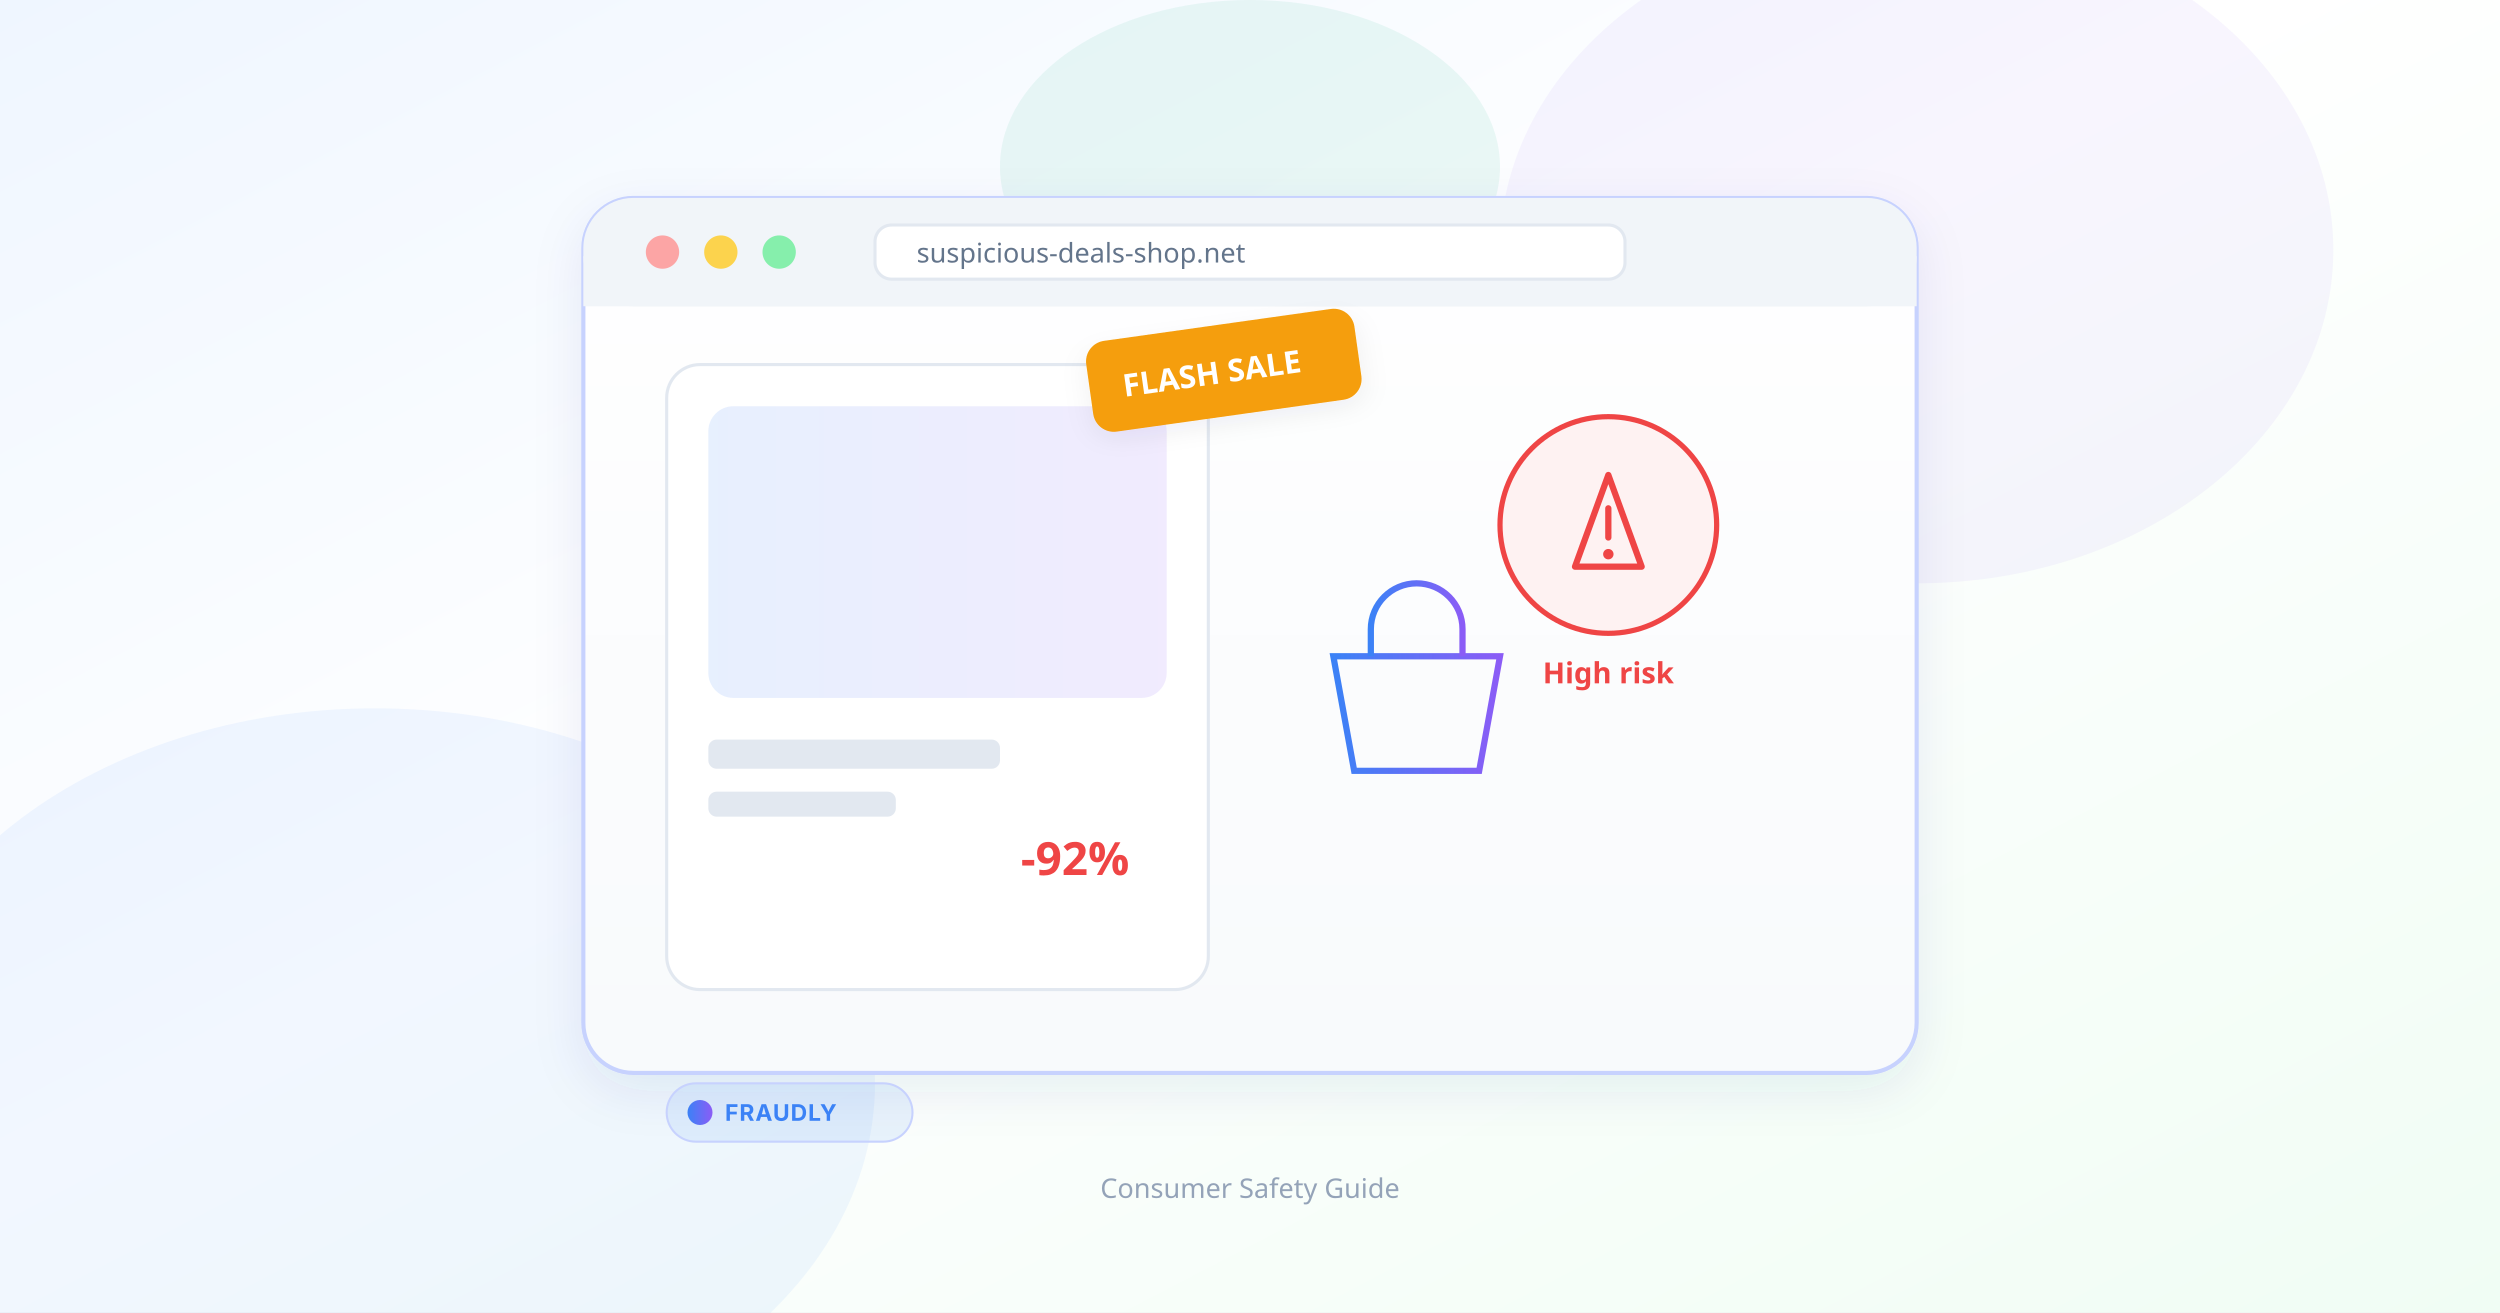
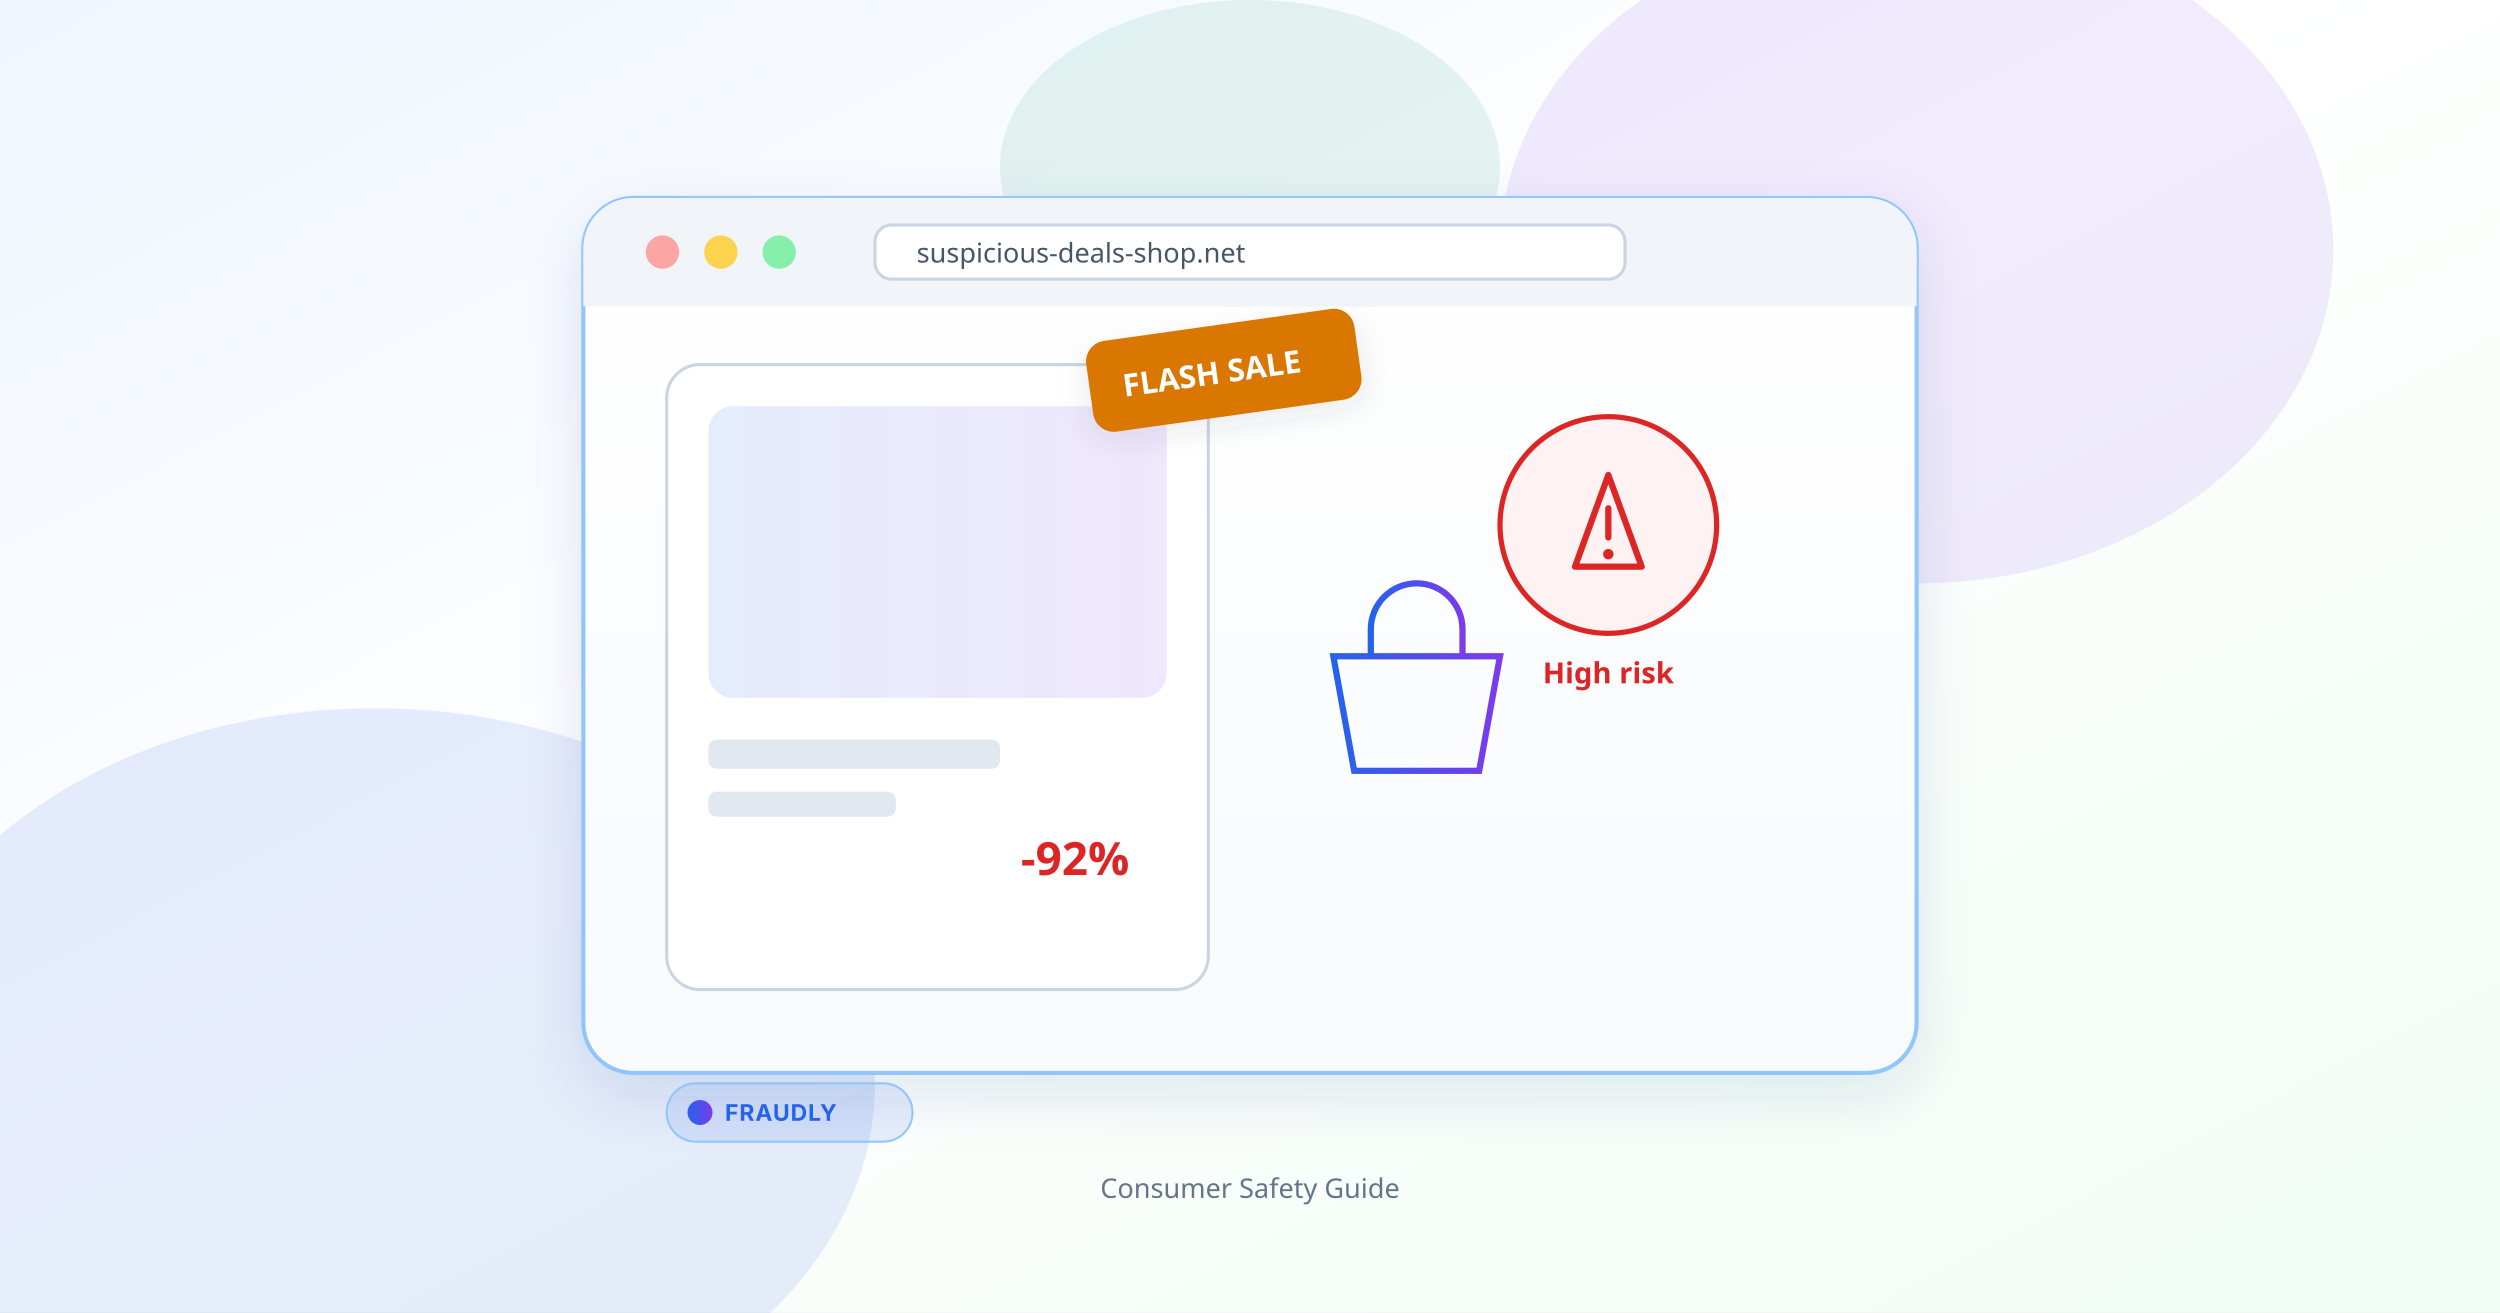
<svg xmlns="http://www.w3.org/2000/svg" width="1200" height="630" viewBox="0 0 1200 630" role="img" aria-label="Fake webshop detection — browser, discount trap, and warning">
  <defs>
    <linearGradient id="howtodetectfakewebshops-bg" x1="0%" y1="0%" x2="100%" y2="100%">
      <stop offset="0%" stop-color="#eff6ff" />
      <stop offset="45%" stop-color="#ffffff" />
      <stop offset="100%" stop-color="#f0fdf4" />
    </linearGradient>
    <linearGradient id="howtodetectfakewebshops-card" x1="0%" y1="0%" x2="0%" y2="100%">
      <stop offset="0%" stop-color="#ffffff" />
      <stop offset="100%" stop-color="#f8fafc" />
    </linearGradient>
    <linearGradient id="howtodetectfakewebshops-accent" x1="0%" y1="0%" x2="100%" y2="0%">
-       <stop offset="0%" stop-color="#3b82f6" />
-       <stop offset="100%" stop-color="#8b5cf6" />
+       <stop offset="0%" stop-color="#2563eb" />
+       <stop offset="100%" stop-color="#7c3aed" />
    </linearGradient>
    <filter id="howtodetectfakewebshops-shadow" x="-20%" y="-20%" width="140%" height="140%">
-       <feDropShadow dx="0" dy="8" stdDeviation="12" flood-color="#1e3a8a" flood-opacity="0.08" />
+       <feDropShadow dx="0" dy="10" stdDeviation="14" flood-color="#1e3a8a" flood-opacity="0.11" />
    </filter>
    <filter id="howtodetectfakewebshops-shadow-sm" x="-10%" y="-10%" width="120%" height="120%">
-       <feDropShadow dx="0" dy="4" stdDeviation="6" flood-color="#334155" flood-opacity="0.06" />
+       <feDropShadow dx="0" dy="5" stdDeviation="7" flood-color="#334155" flood-opacity="0.09" />
    </filter>
  </defs>
  <rect width="1200" height="630" fill="url(#howtodetectfakewebshops-bg)" />
-   <ellipse cx="920" cy="120" rx="200" ry="160" fill="#8b5cf6" fill-opacity="0.06" />
-   <ellipse cx="180" cy="520" rx="240" ry="180" fill="#3b82f6" fill-opacity="0.07" />
-   <ellipse cx="600" cy="80" rx="120" ry="80" fill="#10b981" fill-opacity="0.08" />
+   <ellipse cx="920" cy="120" rx="200" ry="160" fill="#7c3aed" fill-opacity="0.1" />
+   <ellipse cx="180" cy="520" rx="240" ry="180" fill="#2563eb" fill-opacity="0.11" />
+   <ellipse cx="600" cy="80" rx="120" ry="80" fill="#059669" fill-opacity="0.1" />
  <g filter="url(#howtodetectfakewebshops-shadow)">
-     <rect x="280" y="95" width="640" height="420" rx="24" fill="url(#howtodetectfakewebshops-card)" stroke="#c7d2fe" stroke-width="2" />
+     <rect x="280" y="95" width="640" height="420" rx="24" fill="url(#howtodetectfakewebshops-card)" stroke="#93c5fd" stroke-width="2" />
    <rect x="280" y="95" width="640" height="52" rx="24" fill="#f1f5f9" />
    <rect x="280" y="123" width="640" height="24" fill="#f1f5f9" />
    <circle cx="318" cy="121" r="8" fill="#fca5a5" />
    <circle cx="346" cy="121" r="8" fill="#fcd34d" />
    <circle cx="374" cy="121" r="8" fill="#86efac" />
-     <rect x="420" y="108" width="360" height="26" rx="8" fill="#fff" stroke="#e2e8f0" stroke-width="1.5" />
-     <text x="440" y="126" font-family="system-ui,sans-serif" font-size="13" fill="#64748b">suspicious-deals-shop.net</text>
-     <rect x="320" y="175" width="260" height="300" rx="16" fill="#fff" stroke="#e2e8f0" stroke-width="1.5" />
+     <rect x="420" y="108" width="360" height="26" rx="8" fill="#fff" stroke="#cbd5e1" stroke-width="1.5" />
+     <text x="440" y="126" font-family="system-ui,sans-serif" font-size="13" fill="#475569">suspicious-deals-shop.net</text>
+     <rect x="320" y="175" width="260" height="300" rx="16" fill="#fff" stroke="#cbd5e1" stroke-width="1.5" />
    <rect x="340" y="195" width="220" height="140" rx="12" fill="url(#howtodetectfakewebshops-accent)" fill-opacity="0.12" />
    <rect x="340" y="355" width="140" height="14" rx="4" fill="#e2e8f0" />
    <rect x="340" y="380" width="90" height="12" rx="4" fill="#e2e8f0" />
-     <text x="490" y="420" font-family="system-ui,sans-serif" font-size="22" font-weight="700" fill="#ef4444">-92%</text>
+     <text x="490" y="420" font-family="system-ui,sans-serif" font-size="22" font-weight="700" fill="#dc2626">-92%</text>
    <g transform="translate(520,165) rotate(-8)">
-       <rect width="130" height="44" rx="10" fill="#f59e0b" filter="url(#howtodetectfakewebshops-shadow-sm)" />
+       <rect width="130" height="44" rx="10" fill="#d97706" filter="url(#howtodetectfakewebshops-shadow-sm)" />
      <text x="16" y="28" font-family="system-ui,sans-serif" font-size="15" font-weight="800" fill="#fff">FLASH SALE</text>
    </g>
    <g transform="translate(720,200)">
-       <circle cx="52" cy="52" r="52" fill="#fef2f2" stroke="#ef4444" stroke-width="2.5" />
-       <path d="M52 28 L68 72 H36 Z" fill="none" stroke="#ef4444" stroke-width="3" stroke-linejoin="round" />
-       <line x1="52" y1="44" x2="52" y2="58" stroke="#ef4444" stroke-width="3" stroke-linecap="round" />
-       <circle cx="52" cy="66" r="2.5" fill="#ef4444" />
-       <text x="52" y="128" text-anchor="middle" font-family="system-ui,sans-serif" font-size="14" font-weight="700" fill="#ef4444">High risk</text>
+       <circle cx="52" cy="52" r="52" fill="#fef2f2" stroke="#dc2626" stroke-width="2.5" />
+       <path d="M52 28 L68 72 H36 Z" fill="none" stroke="#dc2626" stroke-width="3" stroke-linejoin="round" />
+       <line x1="52" y1="44" x2="52" y2="58" stroke="#dc2626" stroke-width="3" stroke-linecap="round" />
+       <circle cx="52" cy="66" r="2.5" fill="#dc2626" />
+       <text x="52" y="128" text-anchor="middle" font-family="system-ui,sans-serif" font-size="14" font-weight="700" fill="#dc2626">High risk</text>
    </g>
    <g transform="translate(620,280)" fill="none" stroke="url(#howtodetectfakewebshops-accent)" stroke-width="3">
      <path d="M20 35h80l-10 55H30L20 35z" />
      <path d="M38 35V22a22 22 0 0 1 44 0v13" />
    </g>
  </g>
  <g transform="translate(320,520)">
-     <rect width="118" height="28" rx="14" fill="#3b82f6" fill-opacity="0.1" stroke="#c7d2fe" stroke-width="1" />
+     <rect width="118" height="28" rx="14" fill="#2563eb" fill-opacity="0.1" stroke="#93c5fd" stroke-width="1" />
    <circle cx="16" cy="14" r="6" fill="url(#howtodetectfakewebshops-accent)" />
-     <text x="28" y="18" font-family="system-ui,-apple-system,sans-serif" font-size="11" font-weight="700" fill="#3b82f6" letter-spacing="0.04em">FRAUDLY</text>
+     <text x="28" y="18" font-family="system-ui,-apple-system,sans-serif" font-size="11" font-weight="700" fill="#2563eb" letter-spacing="0.04em">FRAUDLY</text>
  </g>
-   <text x="600" y="575" text-anchor="middle" font-family="system-ui,sans-serif" font-size="13" fill="#94a3b8">Consumer Safety Guide</text>
+   <text x="600" y="575" text-anchor="middle" font-family="system-ui,sans-serif" font-size="13" fill="#64748b">Consumer Safety Guide</text>
</svg>
